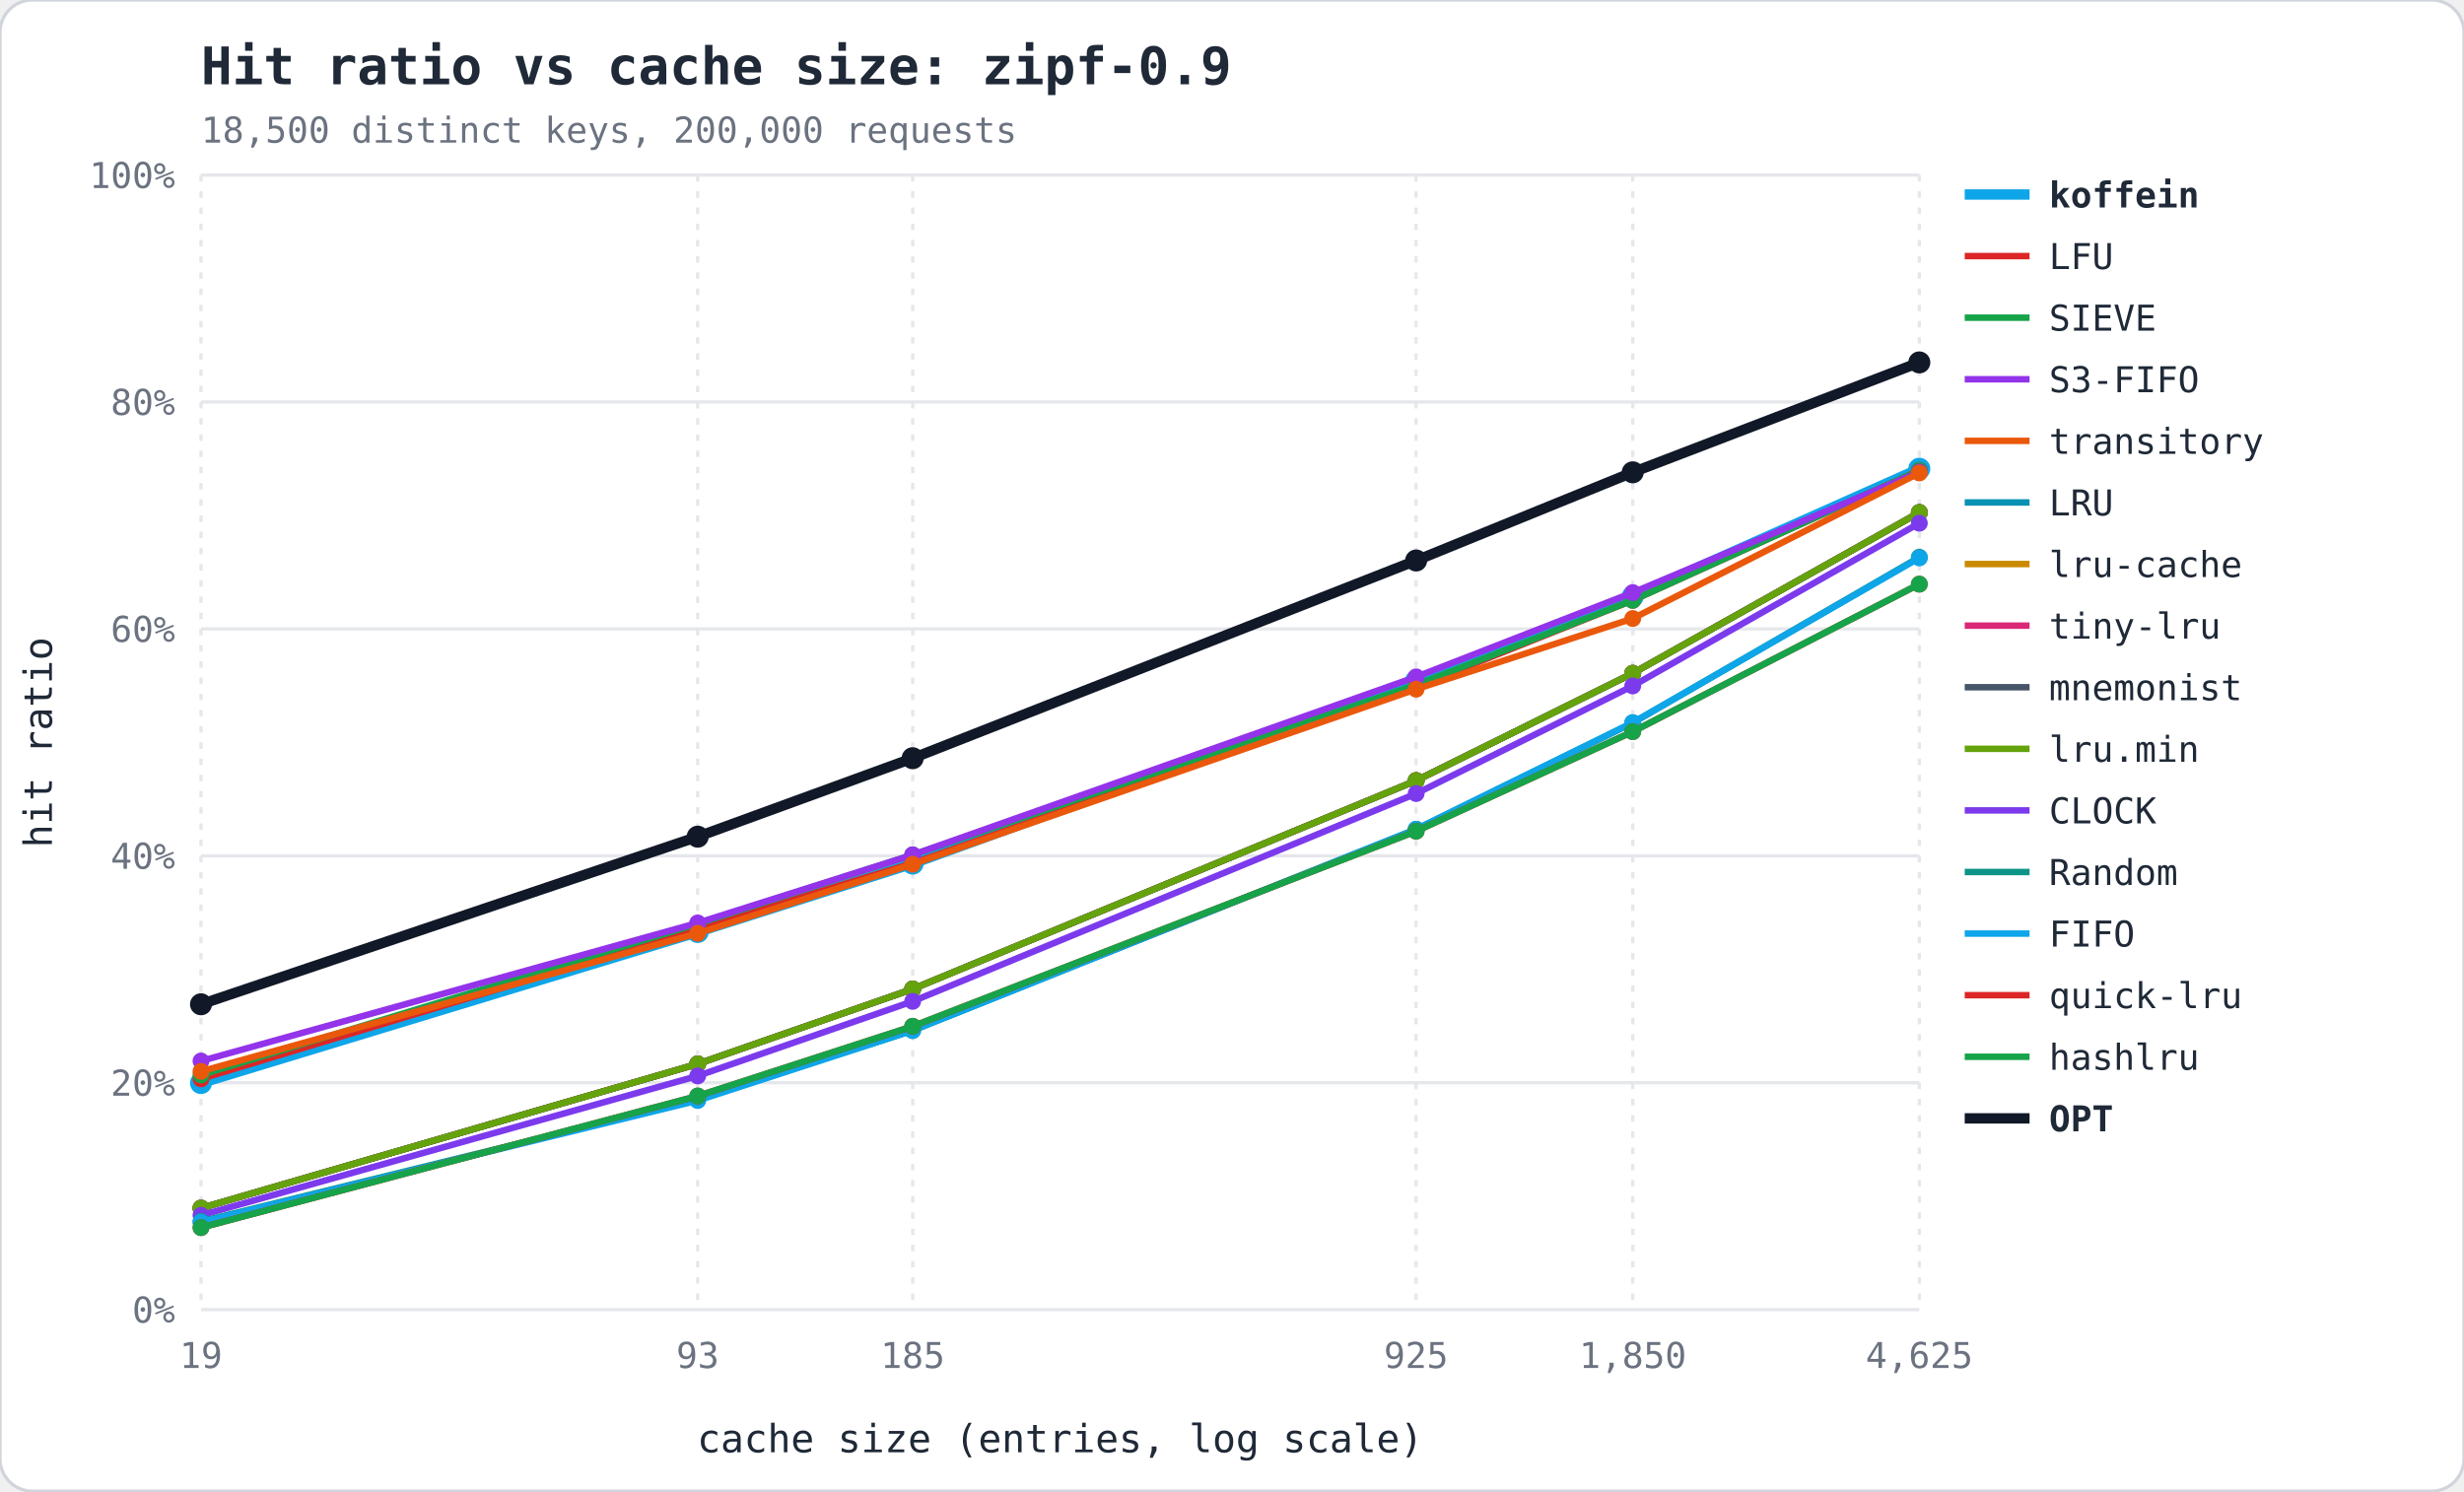
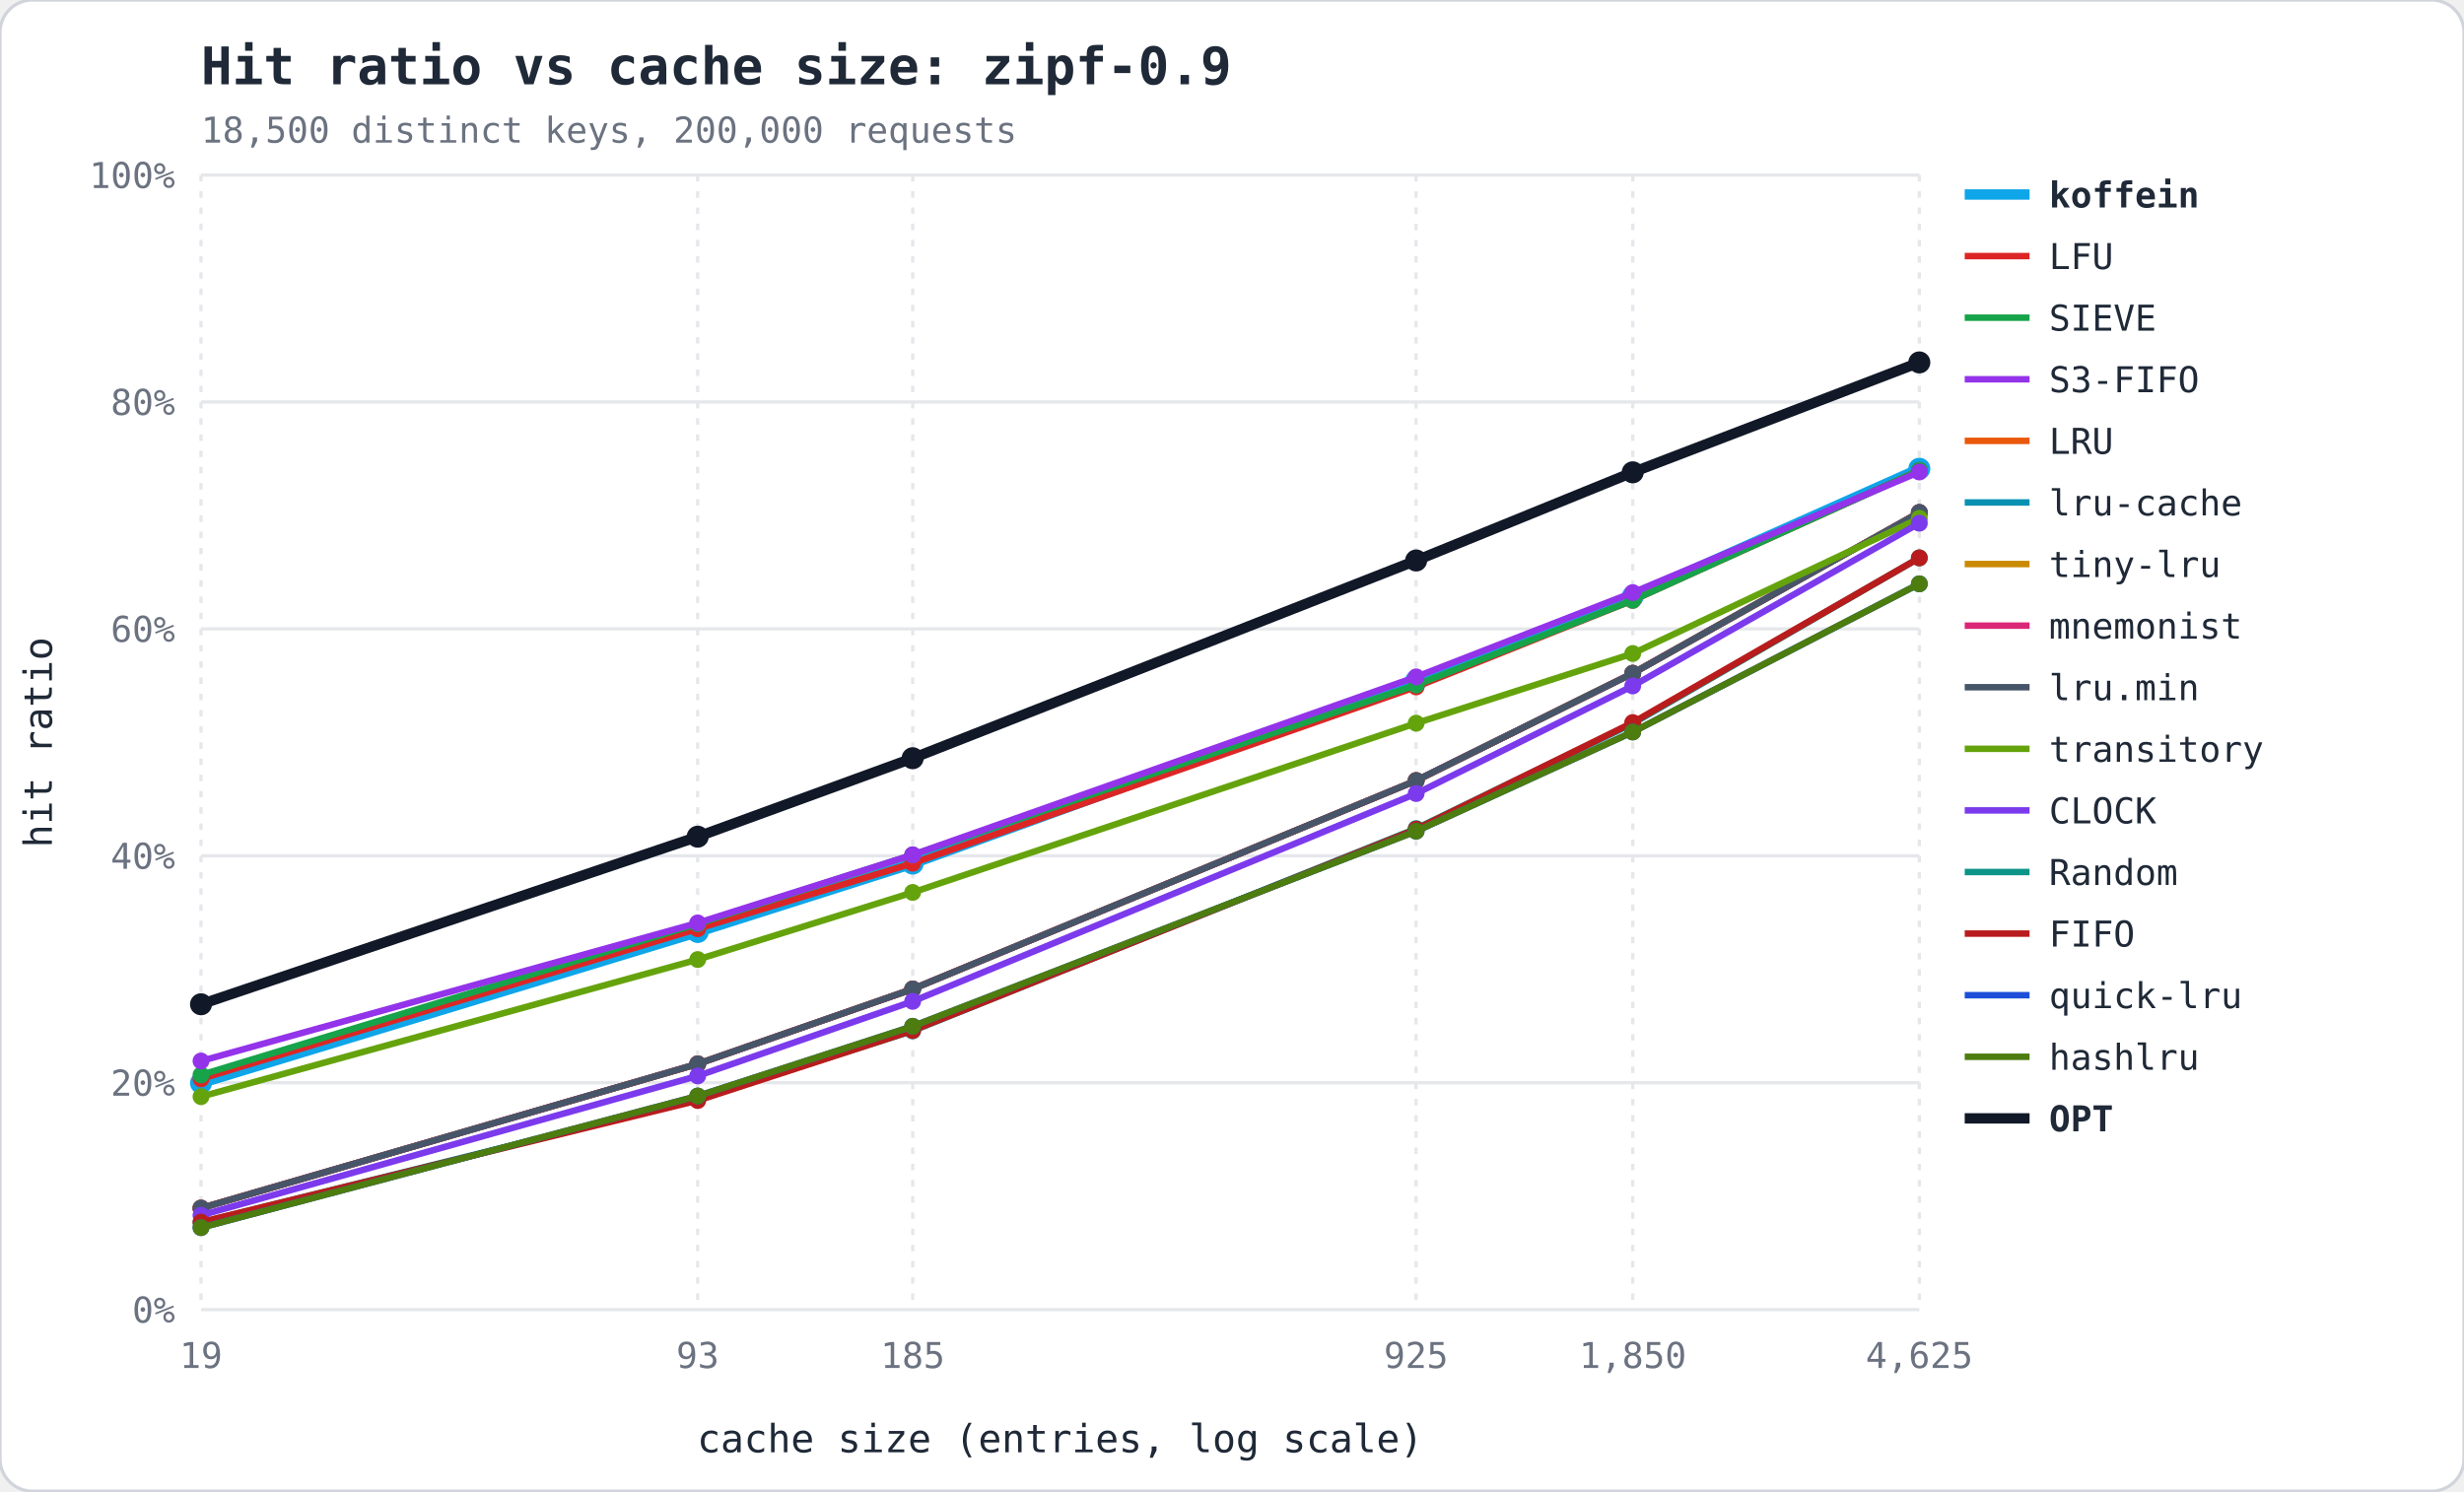
<svg xmlns="http://www.w3.org/2000/svg" viewBox="0 0 760 460" width="760" height="460" role="img">
  <rect x="0" y="0" width="760" height="460" rx="10" fill="#ffffff" stroke="#d1d5db" />
  <text x="62" y="26" font-family="ui-monospace,monospace" font-size="16" font-weight="700" fill="#1f2937">Hit ratio vs cache size: zipf-0.9</text>
  <text x="62" y="44" font-family="ui-monospace,monospace" font-size="11" fill="#6b7280">18,500 distinct keys, 200,000 requests</text>
  <line x1="62" y1="404" x2="592" y2="404" stroke="#e5e7eb" />
  <text x="54" y="408" text-anchor="end" font-family="ui-monospace,monospace" font-size="11" fill="#6b7280">0%</text>
  <line x1="62" y1="334" x2="592" y2="334" stroke="#e5e7eb" />
  <text x="54" y="338" text-anchor="end" font-family="ui-monospace,monospace" font-size="11" fill="#6b7280">20%</text>
  <line x1="62" y1="264" x2="592" y2="264" stroke="#e5e7eb" />
  <text x="54" y="268" text-anchor="end" font-family="ui-monospace,monospace" font-size="11" fill="#6b7280">40%</text>
  <line x1="62" y1="194" x2="592" y2="194" stroke="#e5e7eb" />
  <text x="54" y="198" text-anchor="end" font-family="ui-monospace,monospace" font-size="11" fill="#6b7280">60%</text>
  <line x1="62" y1="124" x2="592" y2="124" stroke="#e5e7eb" />
  <text x="54" y="128" text-anchor="end" font-family="ui-monospace,monospace" font-size="11" fill="#6b7280">80%</text>
  <line x1="62" y1="54" x2="592" y2="54" stroke="#e5e7eb" />
  <text x="54" y="58" text-anchor="end" font-family="ui-monospace,monospace" font-size="11" fill="#6b7280">100%</text>
  <line x1="62" y1="54" x2="62" y2="404" stroke="#e5e7eb" stroke-dasharray="2,3" />
  <text x="62" y="422" text-anchor="middle" font-family="ui-monospace,monospace" font-size="11" fill="#6b7280">19</text>
  <line x1="215.186" y1="54" x2="215.186" y2="404" stroke="#e5e7eb" stroke-dasharray="2,3" />
  <text x="215.186" y="422" text-anchor="middle" font-family="ui-monospace,monospace" font-size="11" fill="#6b7280">93</text>
  <line x1="281.523" y1="54" x2="281.523" y2="404" stroke="#e5e7eb" stroke-dasharray="2,3" />
  <text x="281.523" y="422" text-anchor="middle" font-family="ui-monospace,monospace" font-size="11" fill="#6b7280">185</text>
  <line x1="436.762" y1="54" x2="436.762" y2="404" stroke="#e5e7eb" stroke-dasharray="2,3" />
  <text x="436.762" y="422" text-anchor="middle" font-family="ui-monospace,monospace" font-size="11" fill="#6b7280">925</text>
  <line x1="503.619" y1="54" x2="503.619" y2="404" stroke="#e5e7eb" stroke-dasharray="2,3" />
  <text x="503.619" y="422" text-anchor="middle" font-family="ui-monospace,monospace" font-size="11" fill="#6b7280">1,850</text>
  <line x1="592" y1="54" x2="592" y2="404" stroke="#e5e7eb" stroke-dasharray="2,3" />
  <text x="592" y="422" text-anchor="middle" font-family="ui-monospace,monospace" font-size="11" fill="#6b7280">4,625</text>
  <text x="327" y="448" text-anchor="middle" font-family="ui-monospace,monospace" font-size="12" fill="#1f2937">cache size (entries, log scale)</text>
  <text x="16" y="229" text-anchor="middle" font-family="ui-monospace,monospace" font-size="12" fill="#1f2937" transform="rotate(-90 16 229)">hit ratio</text>
  <polyline points="62.0,334.1 215.2,287.5 281.5,266.4 436.8,210.0 503.6,184.0 592.0,144.6" fill="none" stroke="#0ea5e9" stroke-width="3.2" stroke-linejoin="round" />
  <circle cx="62.0" cy="334.1" r="3.4" fill="#0ea5e9" />
  <circle cx="215.2" cy="287.5" r="3.4" fill="#0ea5e9" />
  <circle cx="281.5" cy="266.4" r="3.4" fill="#0ea5e9" />
  <circle cx="436.8" cy="210.0" r="3.4" fill="#0ea5e9" />
  <circle cx="503.6" cy="184.0" r="3.4" fill="#0ea5e9" />
  <circle cx="592.0" cy="144.6" r="3.4" fill="#0ea5e9" />
  <line x1="606" y1="60" x2="626" y2="60" stroke="#0ea5e9" stroke-width="3.2" />
  <text x="632" y="64" font-family="ui-monospace,monospace" font-size="11" font-weight="700" fill="#1f2937">koffein</text>
  <polyline points="62.0,332.8 215.2,286.5 281.5,266.3 436.8,211.9 503.6,185.2 592.0,145.1" fill="none" stroke="#dc2626" stroke-width="2" stroke-linejoin="round" />
  <circle cx="62.0" cy="332.8" r="2.6" fill="#dc2626" />
  <circle cx="215.2" cy="286.5" r="2.6" fill="#dc2626" />
  <circle cx="281.5" cy="266.3" r="2.6" fill="#dc2626" />
  <circle cx="436.8" cy="211.9" r="2.6" fill="#dc2626" />
  <circle cx="503.6" cy="185.2" r="2.6" fill="#dc2626" />
  <circle cx="592.0" cy="145.1" r="2.6" fill="#dc2626" />
  <line x1="606" y1="79" x2="626" y2="79" stroke="#dc2626" stroke-width="2" />
  <text x="632" y="83" font-family="ui-monospace,monospace" font-size="11" font-weight="400" fill="#1f2937">LFU</text>
  <polyline points="62.0,331.6 215.2,285.0 281.5,263.7 436.8,211.3 503.6,185.2 592.0,145.1" fill="none" stroke="#16a34a" stroke-width="2" stroke-linejoin="round" />
  <circle cx="62.0" cy="331.6" r="2.6" fill="#16a34a" />
  <circle cx="215.2" cy="285.0" r="2.6" fill="#16a34a" />
  <circle cx="281.5" cy="263.7" r="2.6" fill="#16a34a" />
  <circle cx="436.8" cy="211.3" r="2.6" fill="#16a34a" />
  <circle cx="503.6" cy="185.2" r="2.6" fill="#16a34a" />
  <circle cx="592.0" cy="145.1" r="2.6" fill="#16a34a" />
  <line x1="606" y1="98" x2="626" y2="98" stroke="#16a34a" stroke-width="2" />
  <text x="632" y="102" font-family="ui-monospace,monospace" font-size="11" font-weight="400" fill="#1f2937">SIEVE</text>
  <polyline points="62.0,327.3 215.2,284.7 281.5,263.7 436.8,208.8 503.6,182.8 592.0,145.6" fill="none" stroke="#9333ea" stroke-width="2" stroke-linejoin="round" />
  <circle cx="62.0" cy="327.3" r="2.6" fill="#9333ea" />
  <circle cx="215.2" cy="284.7" r="2.6" fill="#9333ea" />
  <circle cx="281.5" cy="263.7" r="2.6" fill="#9333ea" />
  <circle cx="436.8" cy="208.8" r="2.6" fill="#9333ea" />
  <circle cx="503.6" cy="182.8" r="2.6" fill="#9333ea" />
  <circle cx="592.0" cy="145.6" r="2.6" fill="#9333ea" />
  <line x1="606" y1="117" x2="626" y2="117" stroke="#9333ea" stroke-width="2" />
  <text x="632" y="121" font-family="ui-monospace,monospace" font-size="11" font-weight="400" fill="#1f2937">S3-FIFO</text>
-   <polyline points="62.0,330.5 215.2,287.9 281.5,266.6 436.8,212.6 503.6,190.8 592.0,145.9" fill="none" stroke="#ea580c" stroke-width="2" stroke-linejoin="round" />
-   <circle cx="62.0" cy="330.5" r="2.6" fill="#ea580c" />
-   <circle cx="215.2" cy="287.9" r="2.6" fill="#ea580c" />
-   <circle cx="281.5" cy="266.6" r="2.6" fill="#ea580c" />
-   <circle cx="436.8" cy="212.6" r="2.6" fill="#ea580c" />
-   <circle cx="503.6" cy="190.8" r="2.6" fill="#ea580c" />
-   <circle cx="592.0" cy="145.9" r="2.6" fill="#ea580c" />
+   <polyline points="62.0,372.7 215.2,328.2 281.5,305.1 436.8,240.8 503.6,207.7 592.0,158.1" fill="none" stroke="#ea580c" stroke-width="2" stroke-linejoin="round" />
+   <circle cx="62.0" cy="372.7" r="2.6" fill="#ea580c" />
+   <circle cx="215.2" cy="328.2" r="2.6" fill="#ea580c" />
+   <circle cx="281.5" cy="305.1" r="2.6" fill="#ea580c" />
+   <circle cx="436.8" cy="240.8" r="2.6" fill="#ea580c" />
+   <circle cx="503.6" cy="207.7" r="2.6" fill="#ea580c" />
+   <circle cx="592.0" cy="158.1" r="2.6" fill="#ea580c" />
  <line x1="606" y1="136" x2="626" y2="136" stroke="#ea580c" stroke-width="2" />
-   <text x="632" y="140" font-family="ui-monospace,monospace" font-size="11" font-weight="400" fill="#1f2937">transitory</text>
+   <text x="632" y="140" font-family="ui-monospace,monospace" font-size="11" font-weight="400" fill="#1f2937">LRU</text>
  <polyline points="62.0,372.7 215.2,328.2 281.5,305.1 436.8,240.8 503.6,207.7 592.0,158.1" fill="none" stroke="#0891b2" stroke-width="2" stroke-linejoin="round" />
  <circle cx="62.0" cy="372.7" r="2.6" fill="#0891b2" />
  <circle cx="215.2" cy="328.2" r="2.6" fill="#0891b2" />
  <circle cx="281.5" cy="305.1" r="2.6" fill="#0891b2" />
  <circle cx="436.8" cy="240.8" r="2.6" fill="#0891b2" />
  <circle cx="503.6" cy="207.7" r="2.6" fill="#0891b2" />
  <circle cx="592.0" cy="158.1" r="2.6" fill="#0891b2" />
  <line x1="606" y1="155" x2="626" y2="155" stroke="#0891b2" stroke-width="2" />
-   <text x="632" y="159" font-family="ui-monospace,monospace" font-size="11" font-weight="400" fill="#1f2937">LRU</text>
+   <text x="632" y="159" font-family="ui-monospace,monospace" font-size="11" font-weight="400" fill="#1f2937">lru-cache</text>
  <polyline points="62.0,372.7 215.2,328.2 281.5,305.1 436.8,240.8 503.6,207.7 592.0,158.1" fill="none" stroke="#ca8a04" stroke-width="2" stroke-linejoin="round" />
  <circle cx="62.0" cy="372.7" r="2.6" fill="#ca8a04" />
  <circle cx="215.2" cy="328.2" r="2.6" fill="#ca8a04" />
  <circle cx="281.5" cy="305.1" r="2.6" fill="#ca8a04" />
  <circle cx="436.8" cy="240.8" r="2.6" fill="#ca8a04" />
  <circle cx="503.6" cy="207.7" r="2.6" fill="#ca8a04" />
  <circle cx="592.0" cy="158.1" r="2.6" fill="#ca8a04" />
  <line x1="606" y1="174" x2="626" y2="174" stroke="#ca8a04" stroke-width="2" />
-   <text x="632" y="178" font-family="ui-monospace,monospace" font-size="11" font-weight="400" fill="#1f2937">lru-cache</text>
+   <text x="632" y="178" font-family="ui-monospace,monospace" font-size="11" font-weight="400" fill="#1f2937">tiny-lru</text>
  <polyline points="62.0,372.7 215.2,328.2 281.5,305.1 436.8,240.8 503.6,207.7 592.0,158.1" fill="none" stroke="#db2777" stroke-width="2" stroke-linejoin="round" />
  <circle cx="62.0" cy="372.7" r="2.6" fill="#db2777" />
  <circle cx="215.2" cy="328.2" r="2.6" fill="#db2777" />
  <circle cx="281.5" cy="305.1" r="2.6" fill="#db2777" />
  <circle cx="436.8" cy="240.8" r="2.6" fill="#db2777" />
  <circle cx="503.6" cy="207.7" r="2.6" fill="#db2777" />
  <circle cx="592.0" cy="158.1" r="2.6" fill="#db2777" />
  <line x1="606" y1="193" x2="626" y2="193" stroke="#db2777" stroke-width="2" />
-   <text x="632" y="197" font-family="ui-monospace,monospace" font-size="11" font-weight="400" fill="#1f2937">tiny-lru</text>
+   <text x="632" y="197" font-family="ui-monospace,monospace" font-size="11" font-weight="400" fill="#1f2937">mnemonist</text>
  <polyline points="62.0,372.7 215.2,328.2 281.5,305.1 436.8,240.8 503.6,207.7 592.0,158.1" fill="none" stroke="#475569" stroke-width="2" stroke-linejoin="round" />
  <circle cx="62.0" cy="372.7" r="2.6" fill="#475569" />
  <circle cx="215.2" cy="328.2" r="2.6" fill="#475569" />
  <circle cx="281.5" cy="305.1" r="2.6" fill="#475569" />
  <circle cx="436.8" cy="240.8" r="2.6" fill="#475569" />
  <circle cx="503.6" cy="207.7" r="2.6" fill="#475569" />
  <circle cx="592.0" cy="158.1" r="2.6" fill="#475569" />
  <line x1="606" y1="212" x2="626" y2="212" stroke="#475569" stroke-width="2" />
-   <text x="632" y="216" font-family="ui-monospace,monospace" font-size="11" font-weight="400" fill="#1f2937">mnemonist</text>
-   <polyline points="62.0,372.7 215.2,328.2 281.5,305.1 436.8,240.8 503.6,207.7 592.0,158.1" fill="none" stroke="#65a30d" stroke-width="2" stroke-linejoin="round" />
-   <circle cx="62.0" cy="372.7" r="2.6" fill="#65a30d" />
-   <circle cx="215.2" cy="328.2" r="2.6" fill="#65a30d" />
-   <circle cx="281.5" cy="305.1" r="2.6" fill="#65a30d" />
-   <circle cx="436.8" cy="240.8" r="2.6" fill="#65a30d" />
-   <circle cx="503.6" cy="207.7" r="2.6" fill="#65a30d" />
-   <circle cx="592.0" cy="158.1" r="2.6" fill="#65a30d" />
+   <text x="632" y="216" font-family="ui-monospace,monospace" font-size="11" font-weight="400" fill="#1f2937">lru.min</text>
+   <polyline points="62.0,338.3 215.2,296.0 281.5,275.3 436.8,223.1 503.6,201.6 592.0,159.9" fill="none" stroke="#65a30d" stroke-width="2" stroke-linejoin="round" />
+   <circle cx="62.0" cy="338.3" r="2.6" fill="#65a30d" />
+   <circle cx="215.2" cy="296.0" r="2.6" fill="#65a30d" />
+   <circle cx="281.5" cy="275.3" r="2.6" fill="#65a30d" />
+   <circle cx="436.8" cy="223.1" r="2.6" fill="#65a30d" />
+   <circle cx="503.6" cy="201.6" r="2.6" fill="#65a30d" />
+   <circle cx="592.0" cy="159.9" r="2.6" fill="#65a30d" />
  <line x1="606" y1="231" x2="626" y2="231" stroke="#65a30d" stroke-width="2" />
-   <text x="632" y="235" font-family="ui-monospace,monospace" font-size="11" font-weight="400" fill="#1f2937">lru.min</text>
+   <text x="632" y="235" font-family="ui-monospace,monospace" font-size="11" font-weight="400" fill="#1f2937">transitory</text>
  <polyline points="62.0,374.9 215.2,331.9 281.5,308.9 436.8,244.8 503.6,211.6 592.0,161.4" fill="none" stroke="#7c3aed" stroke-width="2" stroke-linejoin="round" />
  <circle cx="62.0" cy="374.9" r="2.6" fill="#7c3aed" />
  <circle cx="215.2" cy="331.9" r="2.6" fill="#7c3aed" />
  <circle cx="281.5" cy="308.9" r="2.6" fill="#7c3aed" />
  <circle cx="436.8" cy="244.8" r="2.6" fill="#7c3aed" />
  <circle cx="503.6" cy="211.6" r="2.6" fill="#7c3aed" />
  <circle cx="592.0" cy="161.4" r="2.6" fill="#7c3aed" />
  <line x1="606" y1="250" x2="626" y2="250" stroke="#7c3aed" stroke-width="2" />
  <text x="632" y="254" font-family="ui-monospace,monospace" font-size="11" font-weight="400" fill="#1f2937">CLOCK</text>
-   <polyline points="62.0,376.8 215.2,339.2 281.5,317.9 436.8,255.8 503.6,223.0 592.0,171.9" fill="none" stroke="#0d9488" stroke-width="2" stroke-linejoin="round" />
-   <circle cx="62.0" cy="376.8" r="2.6" fill="#0d9488" />
-   <circle cx="215.2" cy="339.2" r="2.6" fill="#0d9488" />
-   <circle cx="281.5" cy="317.9" r="2.6" fill="#0d9488" />
-   <circle cx="436.8" cy="255.8" r="2.6" fill="#0d9488" />
-   <circle cx="503.6" cy="223.0" r="2.6" fill="#0d9488" />
-   <circle cx="592.0" cy="171.9" r="2.6" fill="#0d9488" />
+   <polyline points="62.0,377.1 215.2,339.1 281.5,318.0 436.8,255.6 503.6,223.2 592.0,172.1" fill="none" stroke="#0d9488" stroke-width="2" stroke-linejoin="round" />
+   <circle cx="62.0" cy="377.1" r="2.6" fill="#0d9488" />
+   <circle cx="215.2" cy="339.1" r="2.6" fill="#0d9488" />
+   <circle cx="281.5" cy="318.0" r="2.6" fill="#0d9488" />
+   <circle cx="436.8" cy="255.6" r="2.6" fill="#0d9488" />
+   <circle cx="503.6" cy="223.2" r="2.6" fill="#0d9488" />
+   <circle cx="592.0" cy="172.1" r="2.6" fill="#0d9488" />
  <line x1="606" y1="269" x2="626" y2="269" stroke="#0d9488" stroke-width="2" />
  <text x="632" y="273" font-family="ui-monospace,monospace" font-size="11" font-weight="400" fill="#1f2937">Random</text>
-   <polyline points="62.0,377.0 215.2,339.5 281.5,317.9 436.8,255.8 503.6,222.9 592.0,172.1" fill="none" stroke="#0ea5e9" stroke-width="2" stroke-linejoin="round" />
-   <circle cx="62.0" cy="377.0" r="2.6" fill="#0ea5e9" />
-   <circle cx="215.2" cy="339.5" r="2.6" fill="#0ea5e9" />
-   <circle cx="281.5" cy="317.9" r="2.6" fill="#0ea5e9" />
-   <circle cx="436.8" cy="255.8" r="2.6" fill="#0ea5e9" />
-   <circle cx="503.6" cy="222.9" r="2.6" fill="#0ea5e9" />
-   <circle cx="592.0" cy="172.1" r="2.6" fill="#0ea5e9" />
-   <line x1="606" y1="288" x2="626" y2="288" stroke="#0ea5e9" stroke-width="2" />
+   <polyline points="62.0,377.0 215.2,339.5 281.5,317.9 436.8,255.8 503.6,222.9 592.0,172.1" fill="none" stroke="#b91c1c" stroke-width="2" stroke-linejoin="round" />
+   <circle cx="62.0" cy="377.0" r="2.6" fill="#b91c1c" />
+   <circle cx="215.2" cy="339.5" r="2.6" fill="#b91c1c" />
+   <circle cx="281.5" cy="317.9" r="2.6" fill="#b91c1c" />
+   <circle cx="436.8" cy="255.8" r="2.6" fill="#b91c1c" />
+   <circle cx="503.6" cy="222.9" r="2.6" fill="#b91c1c" />
+   <circle cx="592.0" cy="172.1" r="2.6" fill="#b91c1c" />
+   <line x1="606" y1="288" x2="626" y2="288" stroke="#b91c1c" stroke-width="2" />
  <text x="632" y="292" font-family="ui-monospace,monospace" font-size="11" font-weight="400" fill="#1f2937">FIFO</text>
-   <polyline points="62.0,378.7 215.2,338.1 281.5,316.6 436.8,256.4 503.6,225.7 592.0,180.2" fill="none" stroke="#dc2626" stroke-width="2" stroke-linejoin="round" />
-   <circle cx="62.0" cy="378.7" r="2.6" fill="#dc2626" />
-   <circle cx="215.2" cy="338.1" r="2.6" fill="#dc2626" />
-   <circle cx="281.5" cy="316.6" r="2.6" fill="#dc2626" />
-   <circle cx="436.8" cy="256.4" r="2.6" fill="#dc2626" />
-   <circle cx="503.6" cy="225.7" r="2.6" fill="#dc2626" />
-   <circle cx="592.0" cy="180.2" r="2.6" fill="#dc2626" />
-   <line x1="606" y1="307" x2="626" y2="307" stroke="#dc2626" stroke-width="2" />
+   <polyline points="62.0,378.7 215.2,338.1 281.5,316.6 436.8,256.4 503.6,225.8 592.0,180.1" fill="none" stroke="#1d4ed8" stroke-width="2" stroke-linejoin="round" />
+   <circle cx="62.0" cy="378.7" r="2.6" fill="#1d4ed8" />
+   <circle cx="215.2" cy="338.1" r="2.6" fill="#1d4ed8" />
+   <circle cx="281.5" cy="316.6" r="2.6" fill="#1d4ed8" />
+   <circle cx="436.8" cy="256.4" r="2.6" fill="#1d4ed8" />
+   <circle cx="503.6" cy="225.8" r="2.6" fill="#1d4ed8" />
+   <circle cx="592.0" cy="180.1" r="2.6" fill="#1d4ed8" />
+   <line x1="606" y1="307" x2="626" y2="307" stroke="#1d4ed8" stroke-width="2" />
  <text x="632" y="311" font-family="ui-monospace,monospace" font-size="11" font-weight="400" fill="#1f2937">quick-lru</text>
-   <polyline points="62.0,378.7 215.2,338.1 281.5,316.6 436.8,256.4 503.6,225.7 592.0,180.2" fill="none" stroke="#16a34a" stroke-width="2" stroke-linejoin="round" />
-   <circle cx="62.0" cy="378.7" r="2.6" fill="#16a34a" />
-   <circle cx="215.2" cy="338.1" r="2.6" fill="#16a34a" />
-   <circle cx="281.5" cy="316.6" r="2.6" fill="#16a34a" />
-   <circle cx="436.8" cy="256.4" r="2.6" fill="#16a34a" />
-   <circle cx="503.6" cy="225.7" r="2.6" fill="#16a34a" />
-   <circle cx="592.0" cy="180.2" r="2.6" fill="#16a34a" />
-   <line x1="606" y1="326" x2="626" y2="326" stroke="#16a34a" stroke-width="2" />
+   <polyline points="62.0,378.7 215.2,338.1 281.5,316.6 436.8,256.4 503.6,225.8 592.0,180.1" fill="none" stroke="#4d7c0f" stroke-width="2" stroke-linejoin="round" />
+   <circle cx="62.0" cy="378.7" r="2.6" fill="#4d7c0f" />
+   <circle cx="215.2" cy="338.1" r="2.6" fill="#4d7c0f" />
+   <circle cx="281.5" cy="316.6" r="2.6" fill="#4d7c0f" />
+   <circle cx="436.8" cy="256.4" r="2.6" fill="#4d7c0f" />
+   <circle cx="503.6" cy="225.8" r="2.6" fill="#4d7c0f" />
+   <circle cx="592.0" cy="180.1" r="2.6" fill="#4d7c0f" />
+   <line x1="606" y1="326" x2="626" y2="326" stroke="#4d7c0f" stroke-width="2" />
  <text x="632" y="330" font-family="ui-monospace,monospace" font-size="11" font-weight="400" fill="#1f2937">hashlru</text>
  <polyline points="62.0,309.8 215.2,258.1 281.5,233.9 436.8,172.9 503.6,145.7 592.0,111.8" fill="none" stroke="#111827" stroke-width="3.2" stroke-linejoin="round" />
  <circle cx="62.0" cy="309.8" r="3.4" fill="#111827" />
  <circle cx="215.2" cy="258.1" r="3.4" fill="#111827" />
  <circle cx="281.5" cy="233.9" r="3.4" fill="#111827" />
  <circle cx="436.8" cy="172.9" r="3.4" fill="#111827" />
  <circle cx="503.6" cy="145.7" r="3.4" fill="#111827" />
  <circle cx="592.0" cy="111.8" r="3.4" fill="#111827" />
  <line x1="606" y1="345" x2="626" y2="345" stroke="#111827" stroke-width="3.2" />
  <text x="632" y="349" font-family="ui-monospace,monospace" font-size="11" font-weight="700" fill="#1f2937">OPT</text>
</svg>
